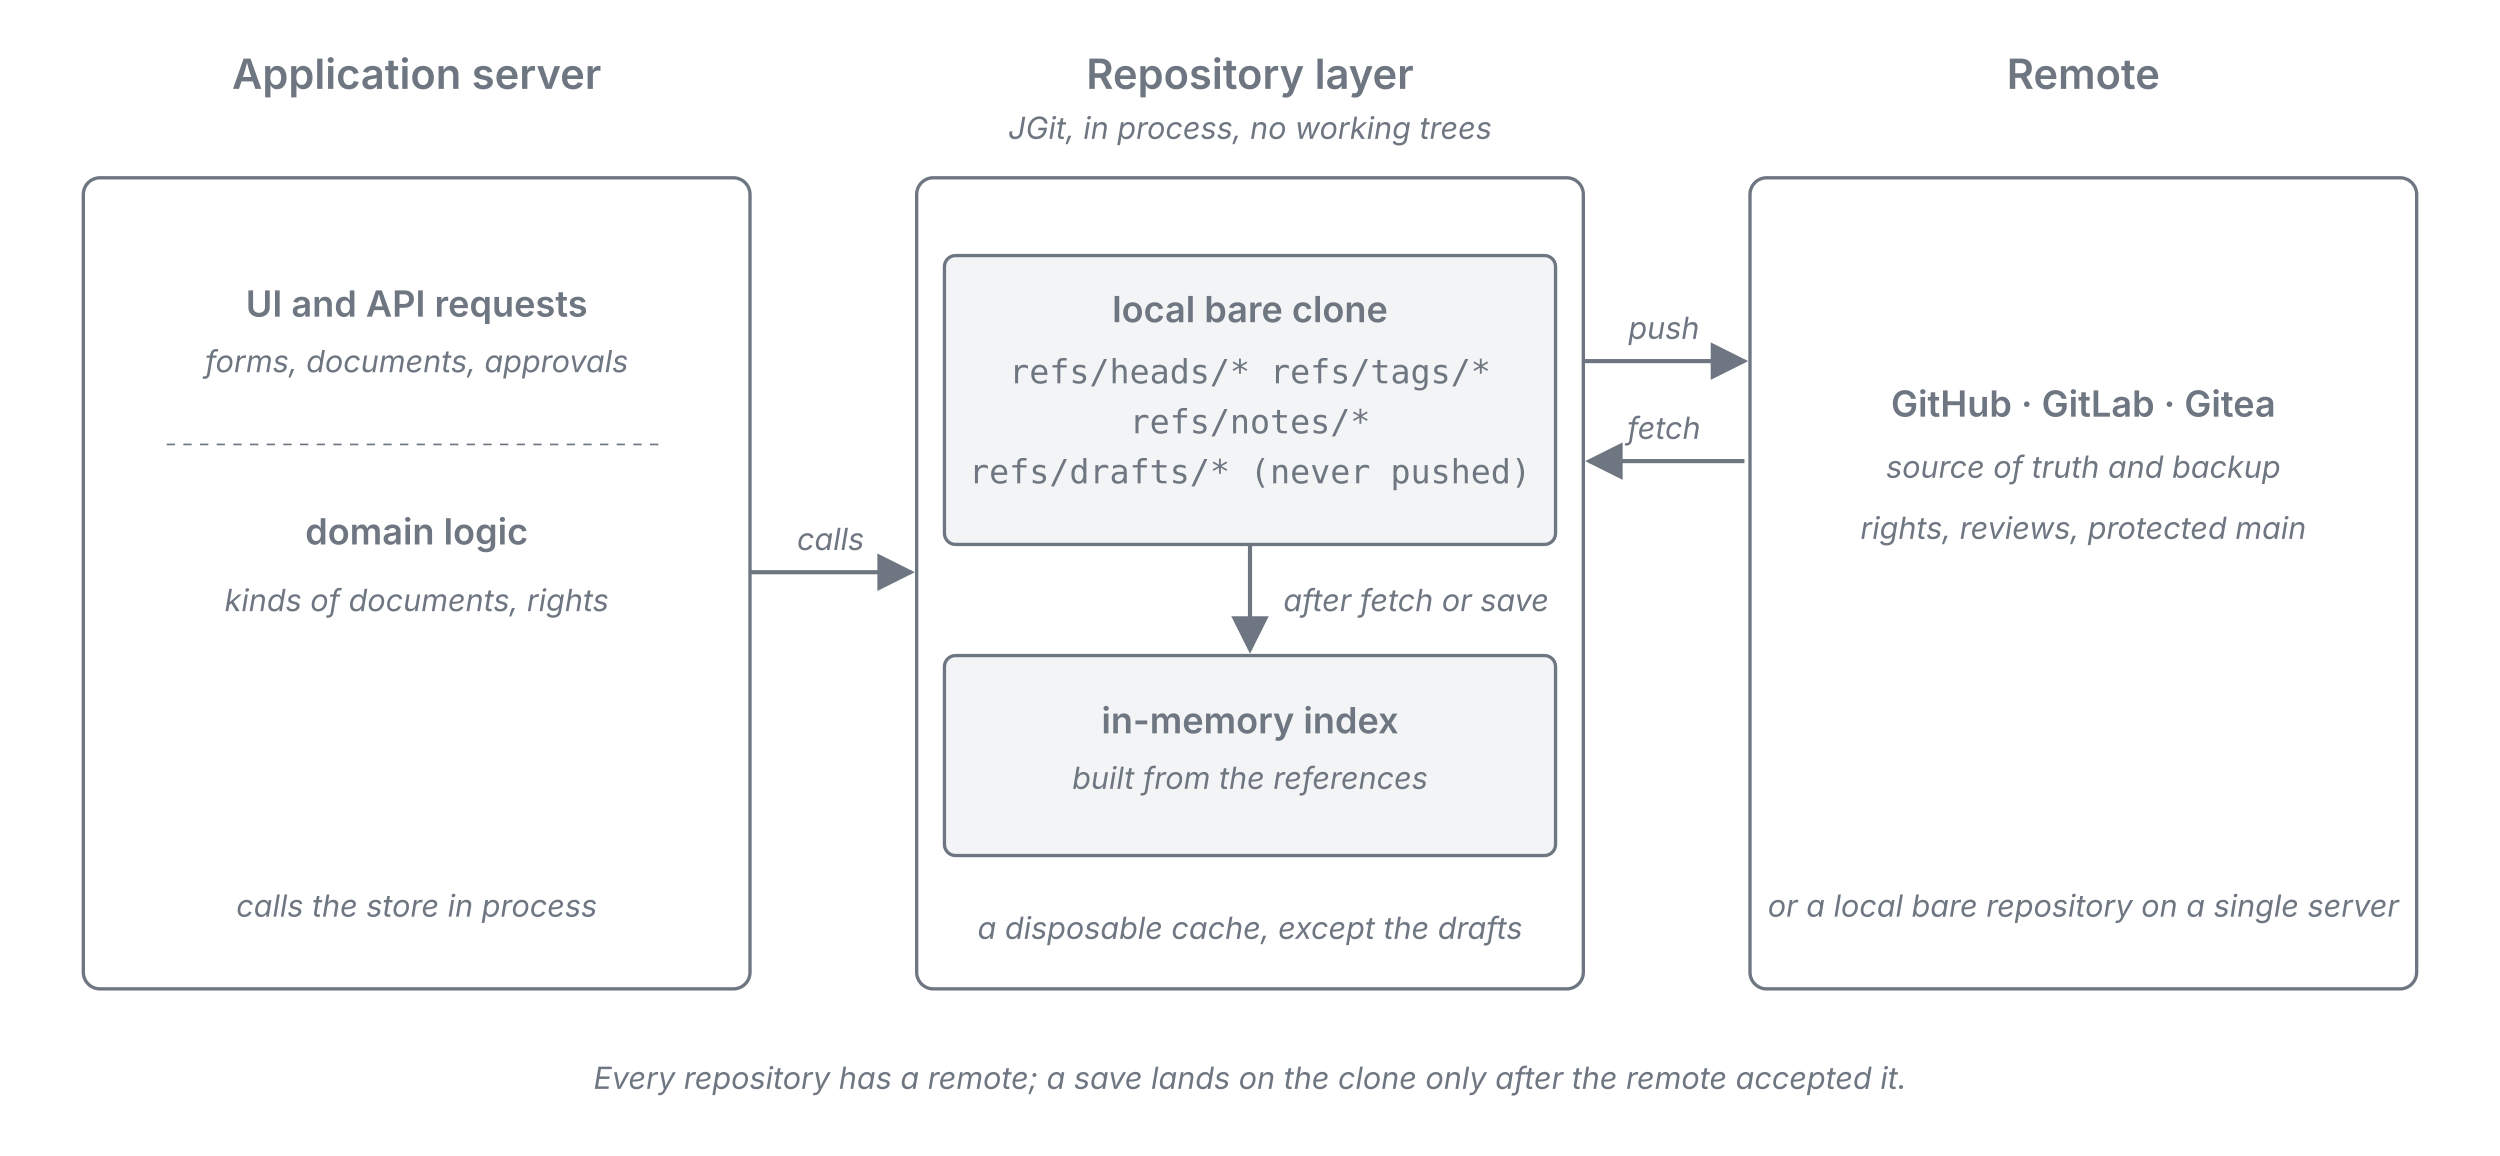
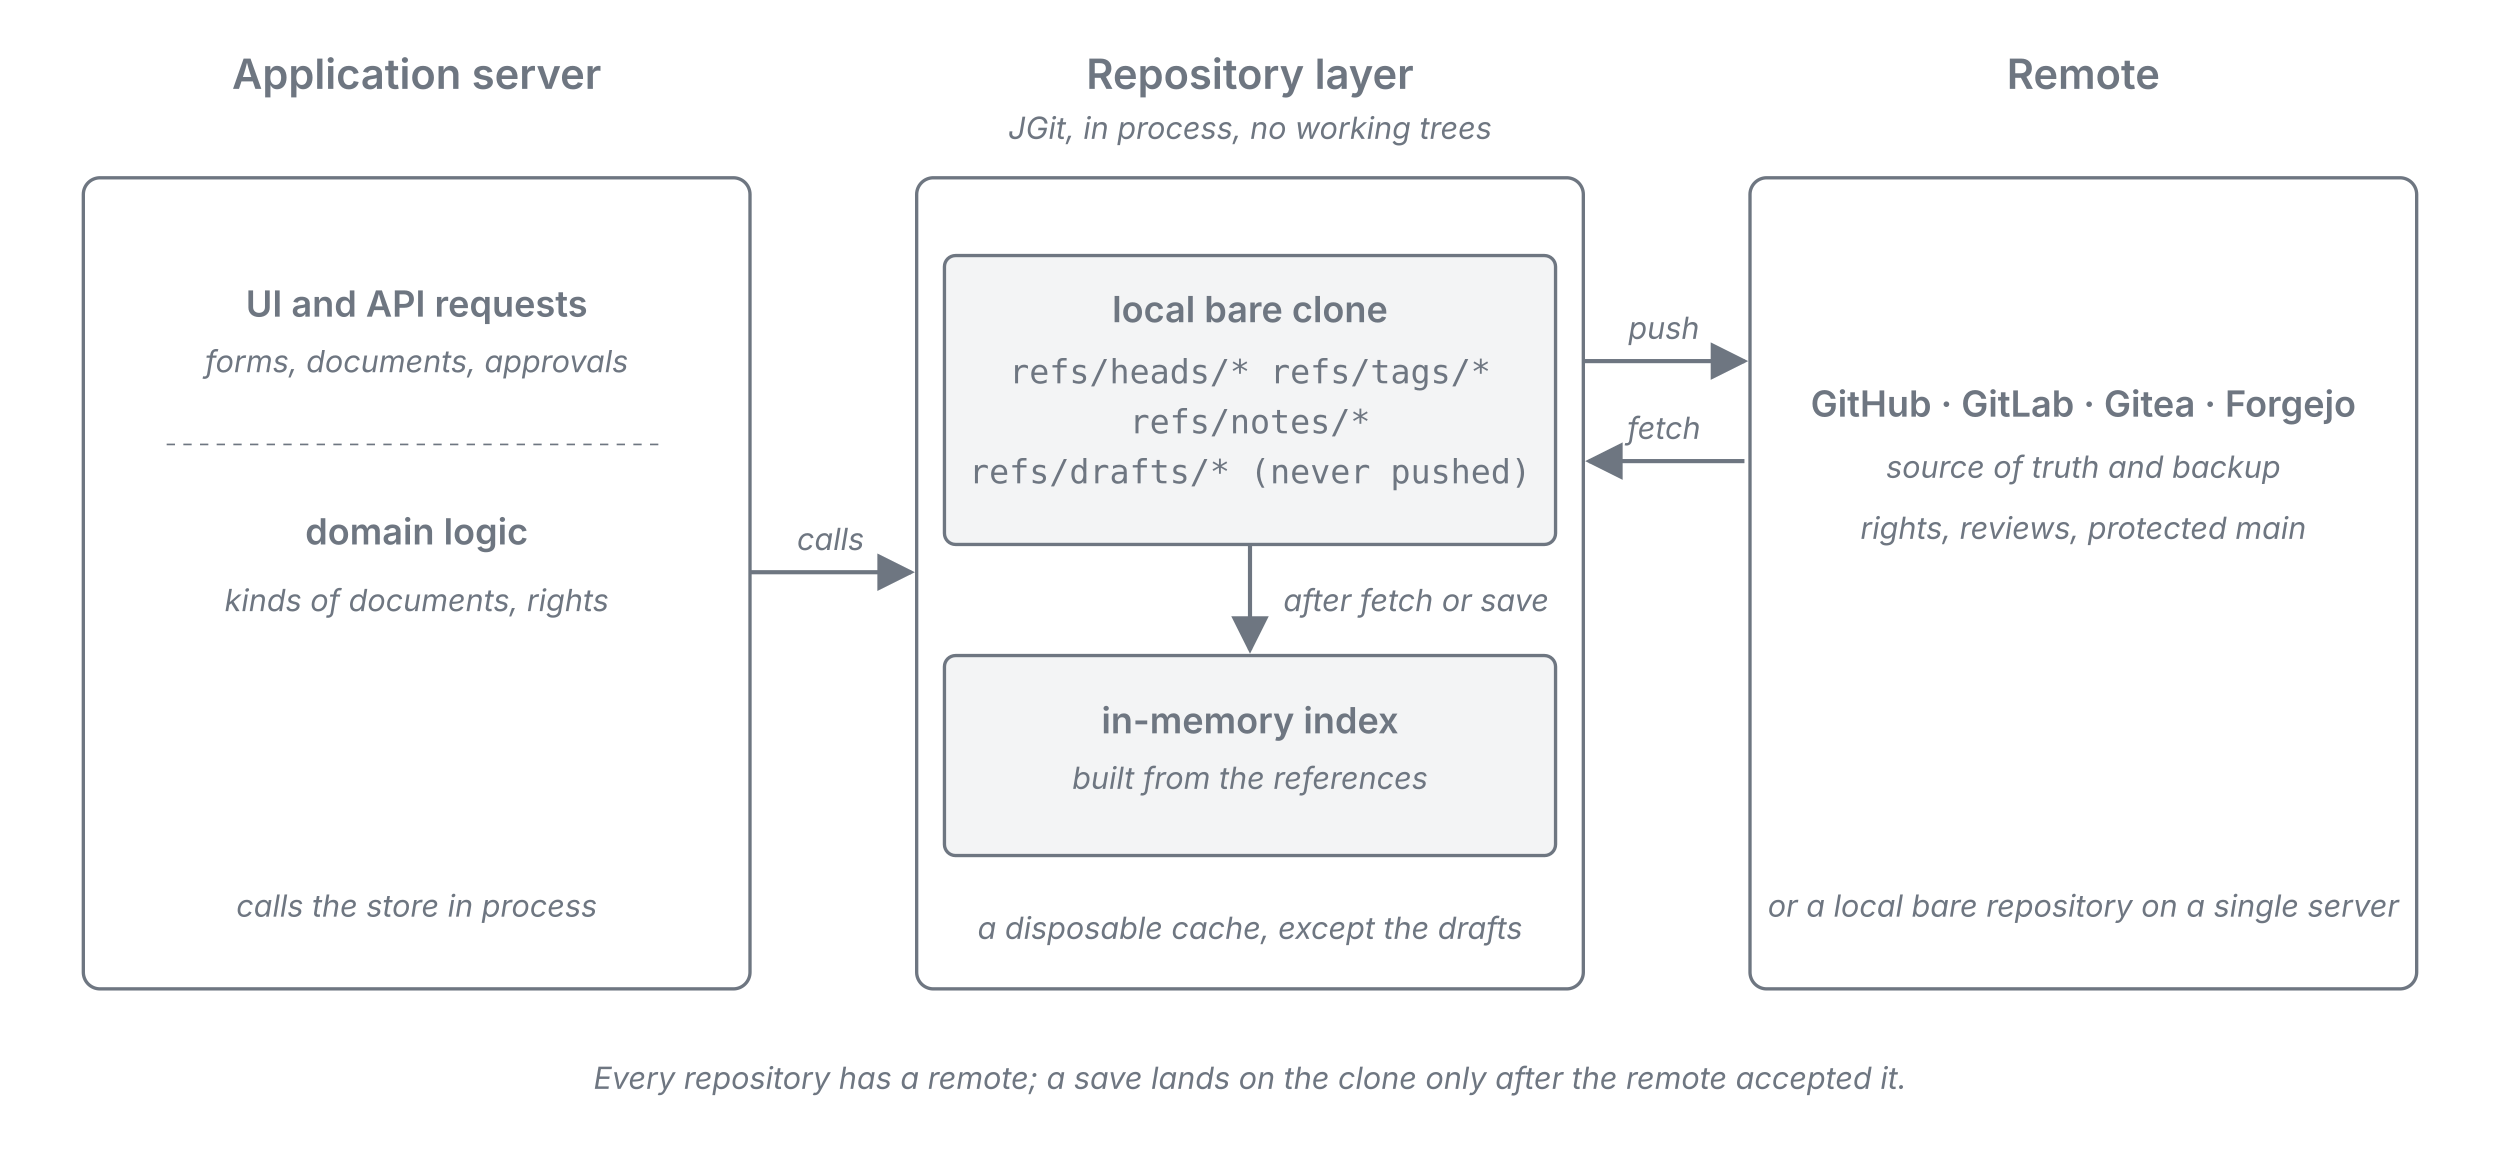
<svg xmlns="http://www.w3.org/2000/svg" viewBox="0 0 900 416" role="img" aria-labelledby="title desc" font-family="ui-sans-serif, -apple-system, system-ui, 'Segoe UI', sans-serif">
  <defs>
    <marker id="arrow" viewBox="0 0 10 10" refX="9" refY="5" markerWidth="9" markerHeight="9" orient="auto">
      <path d="M0,0 L10,5 L0,10 z" class="arrow-fill" />
    </marker>
    <style>
      .hdr        { font-size: 15px; font-weight: 600; fill: #6e7681; text-anchor: middle; }
      .hdr-l      { font-size: 15px; font-weight: 600; fill: #6e7681; text-anchor: start; }
      .sub        { font-size: 11px; fill: #6e7681; text-anchor: middle; font-style: italic; }
      .sub-l      { font-size: 11px; fill: #6e7681; text-anchor: start; font-style: italic; }
      .item       { font-size: 12px; fill: #6e7681; font-family: ui-monospace, "SF Mono", Menlo, Consolas, monospace; }
      .item-c     { font-size: 12px; fill: #6e7681; font-family: ui-monospace, "SF Mono", Menlo, Consolas, monospace; text-anchor: middle; }
      .item-b     { font-size: 12px; fill: #6e7681; font-family: ui-monospace, "SF Mono", Menlo, Consolas, monospace; text-anchor: middle; font-weight: 700; }
      .name       { font-size: 13px; font-weight: 600; fill: #6e7681; text-anchor: middle; }
      .lbl        { font-size: 11px; fill: #6e7681; text-anchor: middle; font-style: italic; }
      .caption    { font-size: 11px; fill: #6e7681; text-anchor: middle; font-style: italic; }
      .stroke     { stroke: #6e7681; stroke-width: 1.2; fill: none; }
      .tint       { stroke: #6e7681; stroke-width: 1.2; fill: #6e7681; fill-opacity: 0.08; }
      .arrow      { stroke: #6e7681; stroke-width: 1.5; fill: none; }
      .arrow-fill { fill: #6e7681; }
      .sep        { stroke: #6e7681; stroke-width: 0.6; stroke-dasharray: 3 3; }
    </style>
  </defs>
  <text x="150" y="32" class="hdr">Application server</text>
  <rect class="stroke" x="30" y="64" width="240" height="292" rx="6" ry="6" />
  <text x="150" y="114" class="name">UI and API requests</text>
  <text x="150" y="134" class="sub">forms, documents, approvals</text>
  <line class="sep" x1="60" y1="160" x2="240" y2="160" />
  <text x="150" y="196" class="name">domain logic</text>
  <text x="150" y="220" class="sub">kinds of documents, rights</text>
  <text x="150" y="330" class="sub">calls the store in process</text>
  <text x="450" y="32" class="hdr">Repository layer</text>
  <text x="450" y="50" class="sub">JGit, in process, no working trees</text>
  <rect class="stroke" x="330" y="64" width="240" height="292" rx="6" ry="6" />
  <rect class="tint" x="340" y="92" width="220" height="104" rx="4" ry="4" />
  <text x="450" y="116" class="name">local bare clone</text>
  <text x="450" y="138" class="item-c">refs/heads/*  refs/tags/*</text>
  <text x="450" y="156" class="item-c">refs/notes/*</text>
  <text x="450" y="174" class="item-c">refs/drafts/* (never pushed)</text>
  <rect class="tint" x="340" y="236" width="220" height="72" rx="4" ry="4" />
  <text x="450" y="264" class="name">in-memory index</text>
  <text x="450" y="284" class="sub">built from the references</text>
  <line class="arrow" x1="450" y1="196" x2="450" y2="234" marker-end="url(#arrow)" />
  <text x="462" y="220" class="sub-l">after fetch or save</text>
  <text x="450" y="338" class="sub">a disposable cache, except the drafts</text>
  <text x="750" y="32" class="hdr">Remote</text>
  <rect class="stroke" x="630" y="64" width="240" height="292" rx="6" ry="6" />
-   <text x="750" y="150" class="name">GitHub · GitLab · Gitea</text>
+   <text x="750" y="150" class="name">GitHub · GitLab · Gitea · Forgejo</text>
  <text x="750" y="172" class="sub">source of truth and backup</text>
  <text x="750" y="194" class="sub">rights, reviews, protected main</text>
  <text x="750" y="330" class="sub">or a local bare repository on a single server</text>
  <line class="arrow" x1="270" y1="206" x2="328" y2="206" marker-end="url(#arrow)" />
  <text x="299" y="198" class="lbl">calls</text>
  <line class="arrow" x1="570" y1="130" x2="628" y2="130" marker-end="url(#arrow)" />
  <text x="599" y="122" class="lbl">push</text>
  <line class="arrow" x1="628" y1="166" x2="572" y2="166" marker-end="url(#arrow)" />
  <text x="599" y="158" class="lbl">fetch</text>
  <text x="450" y="392" class="caption">Every repository has a remote; a save lands on the clone only after the remote accepted it.</text>
</svg>
